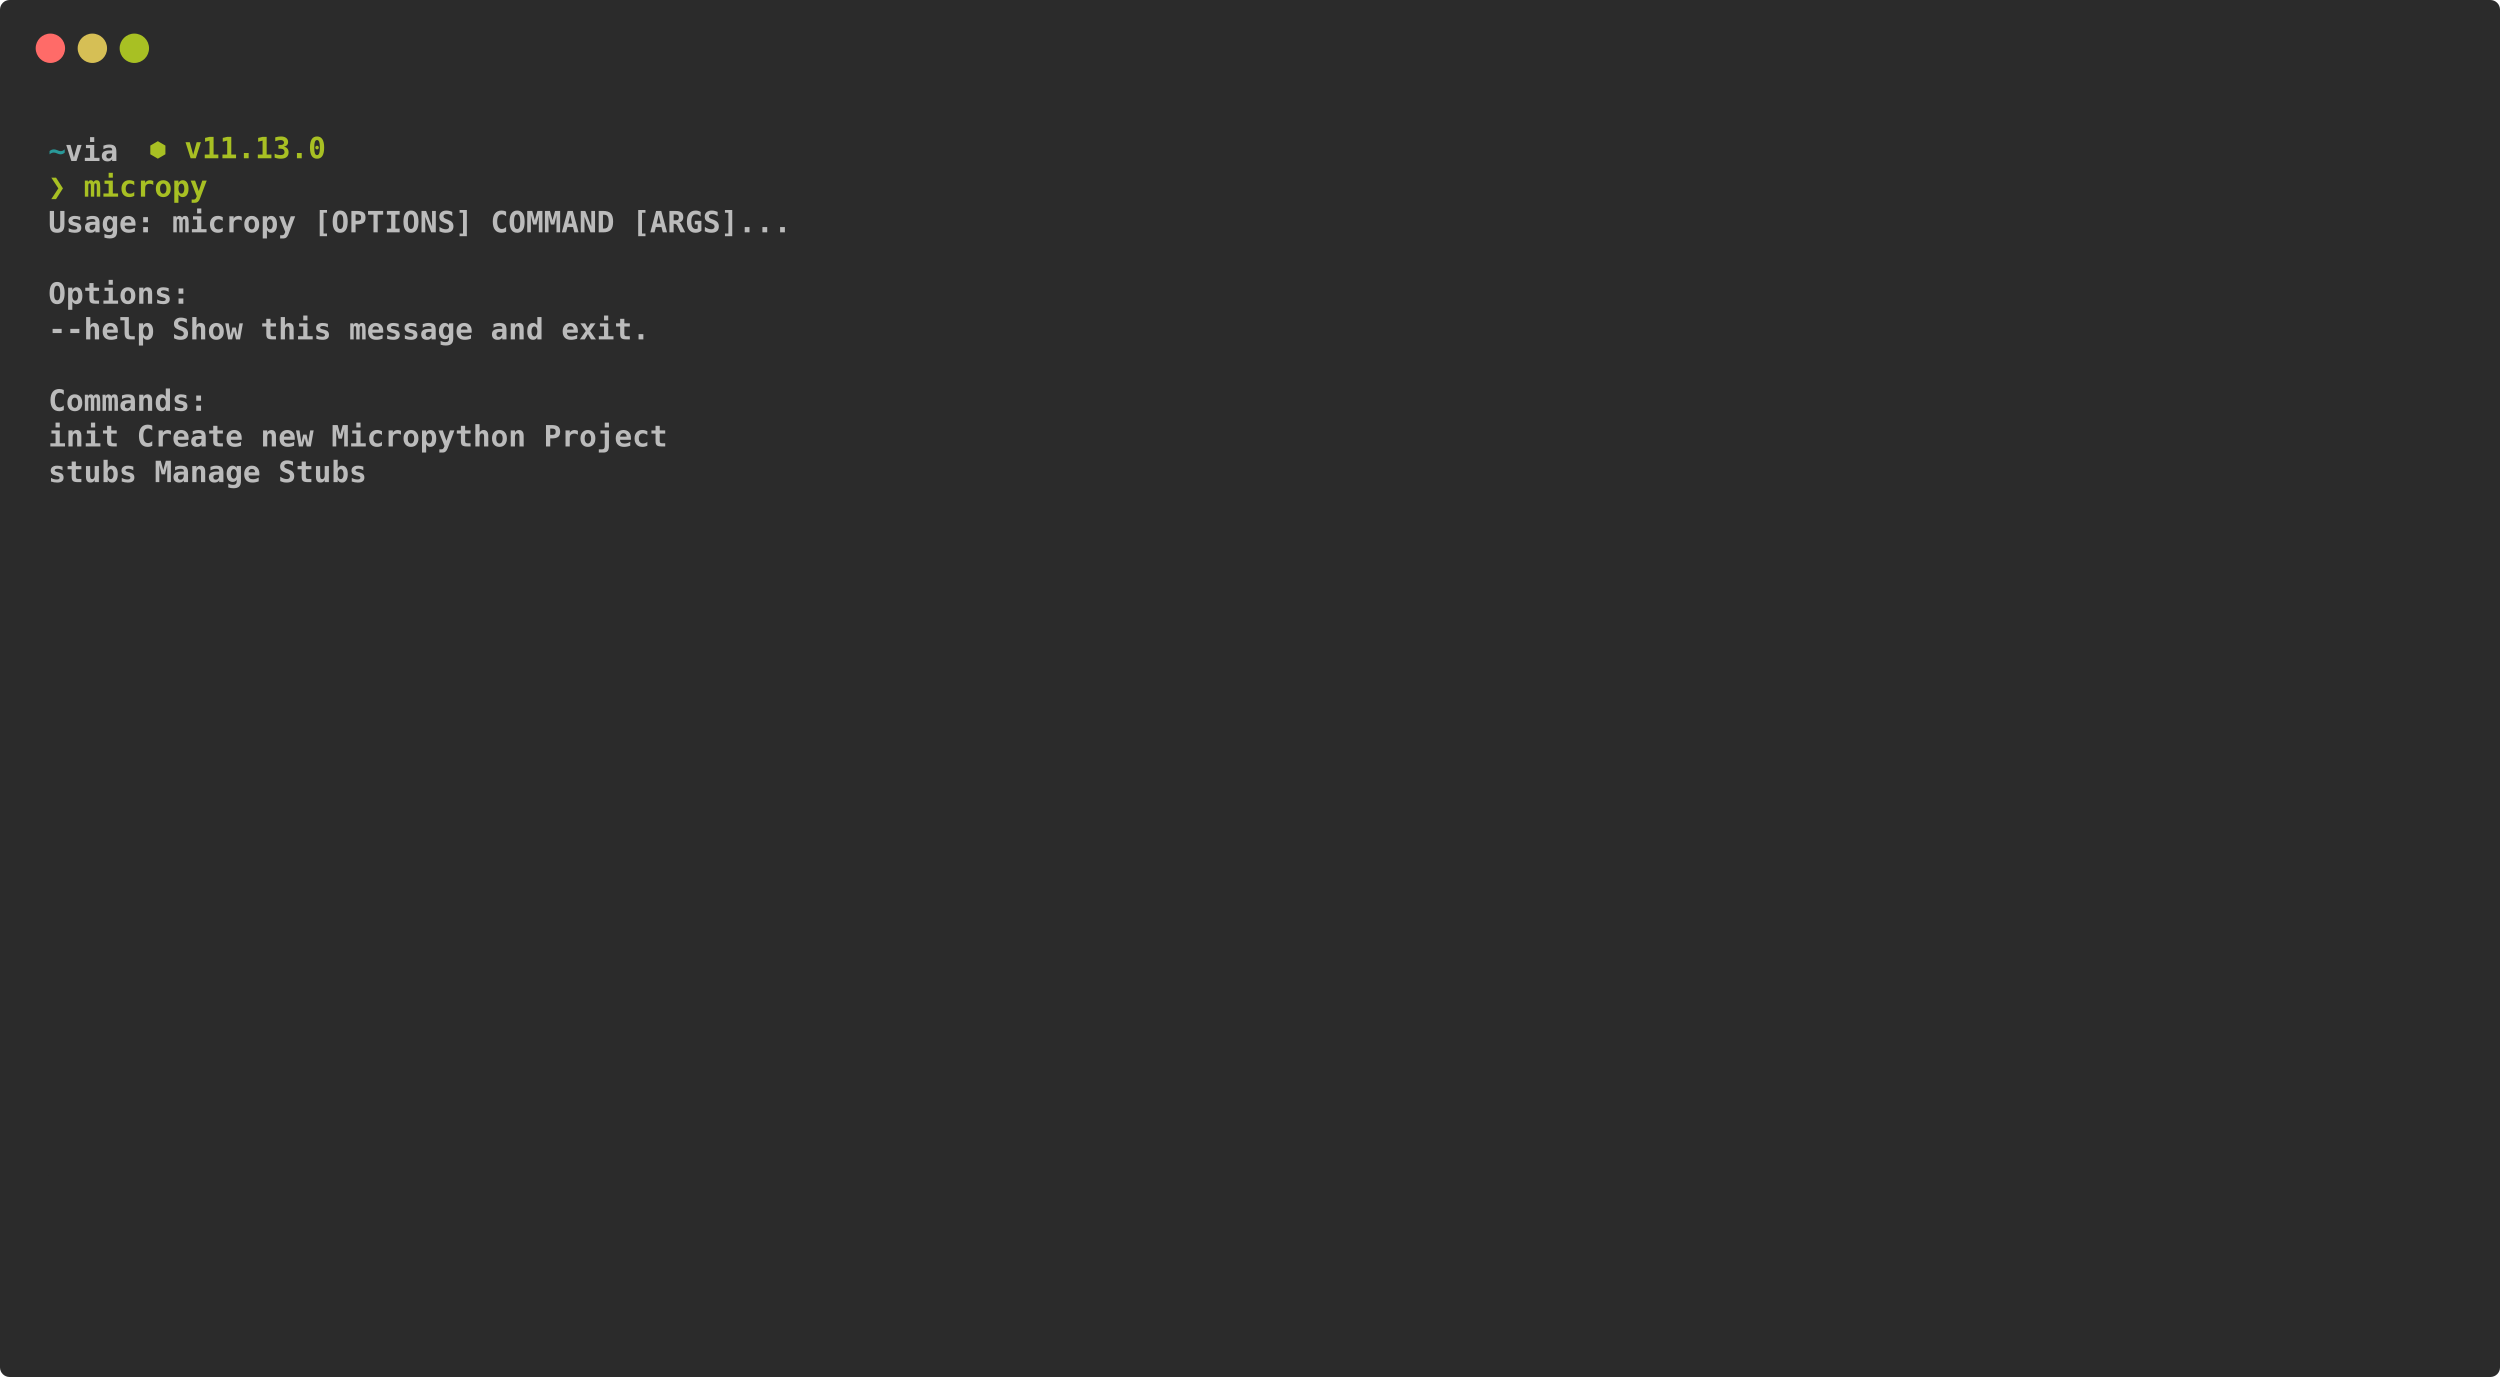
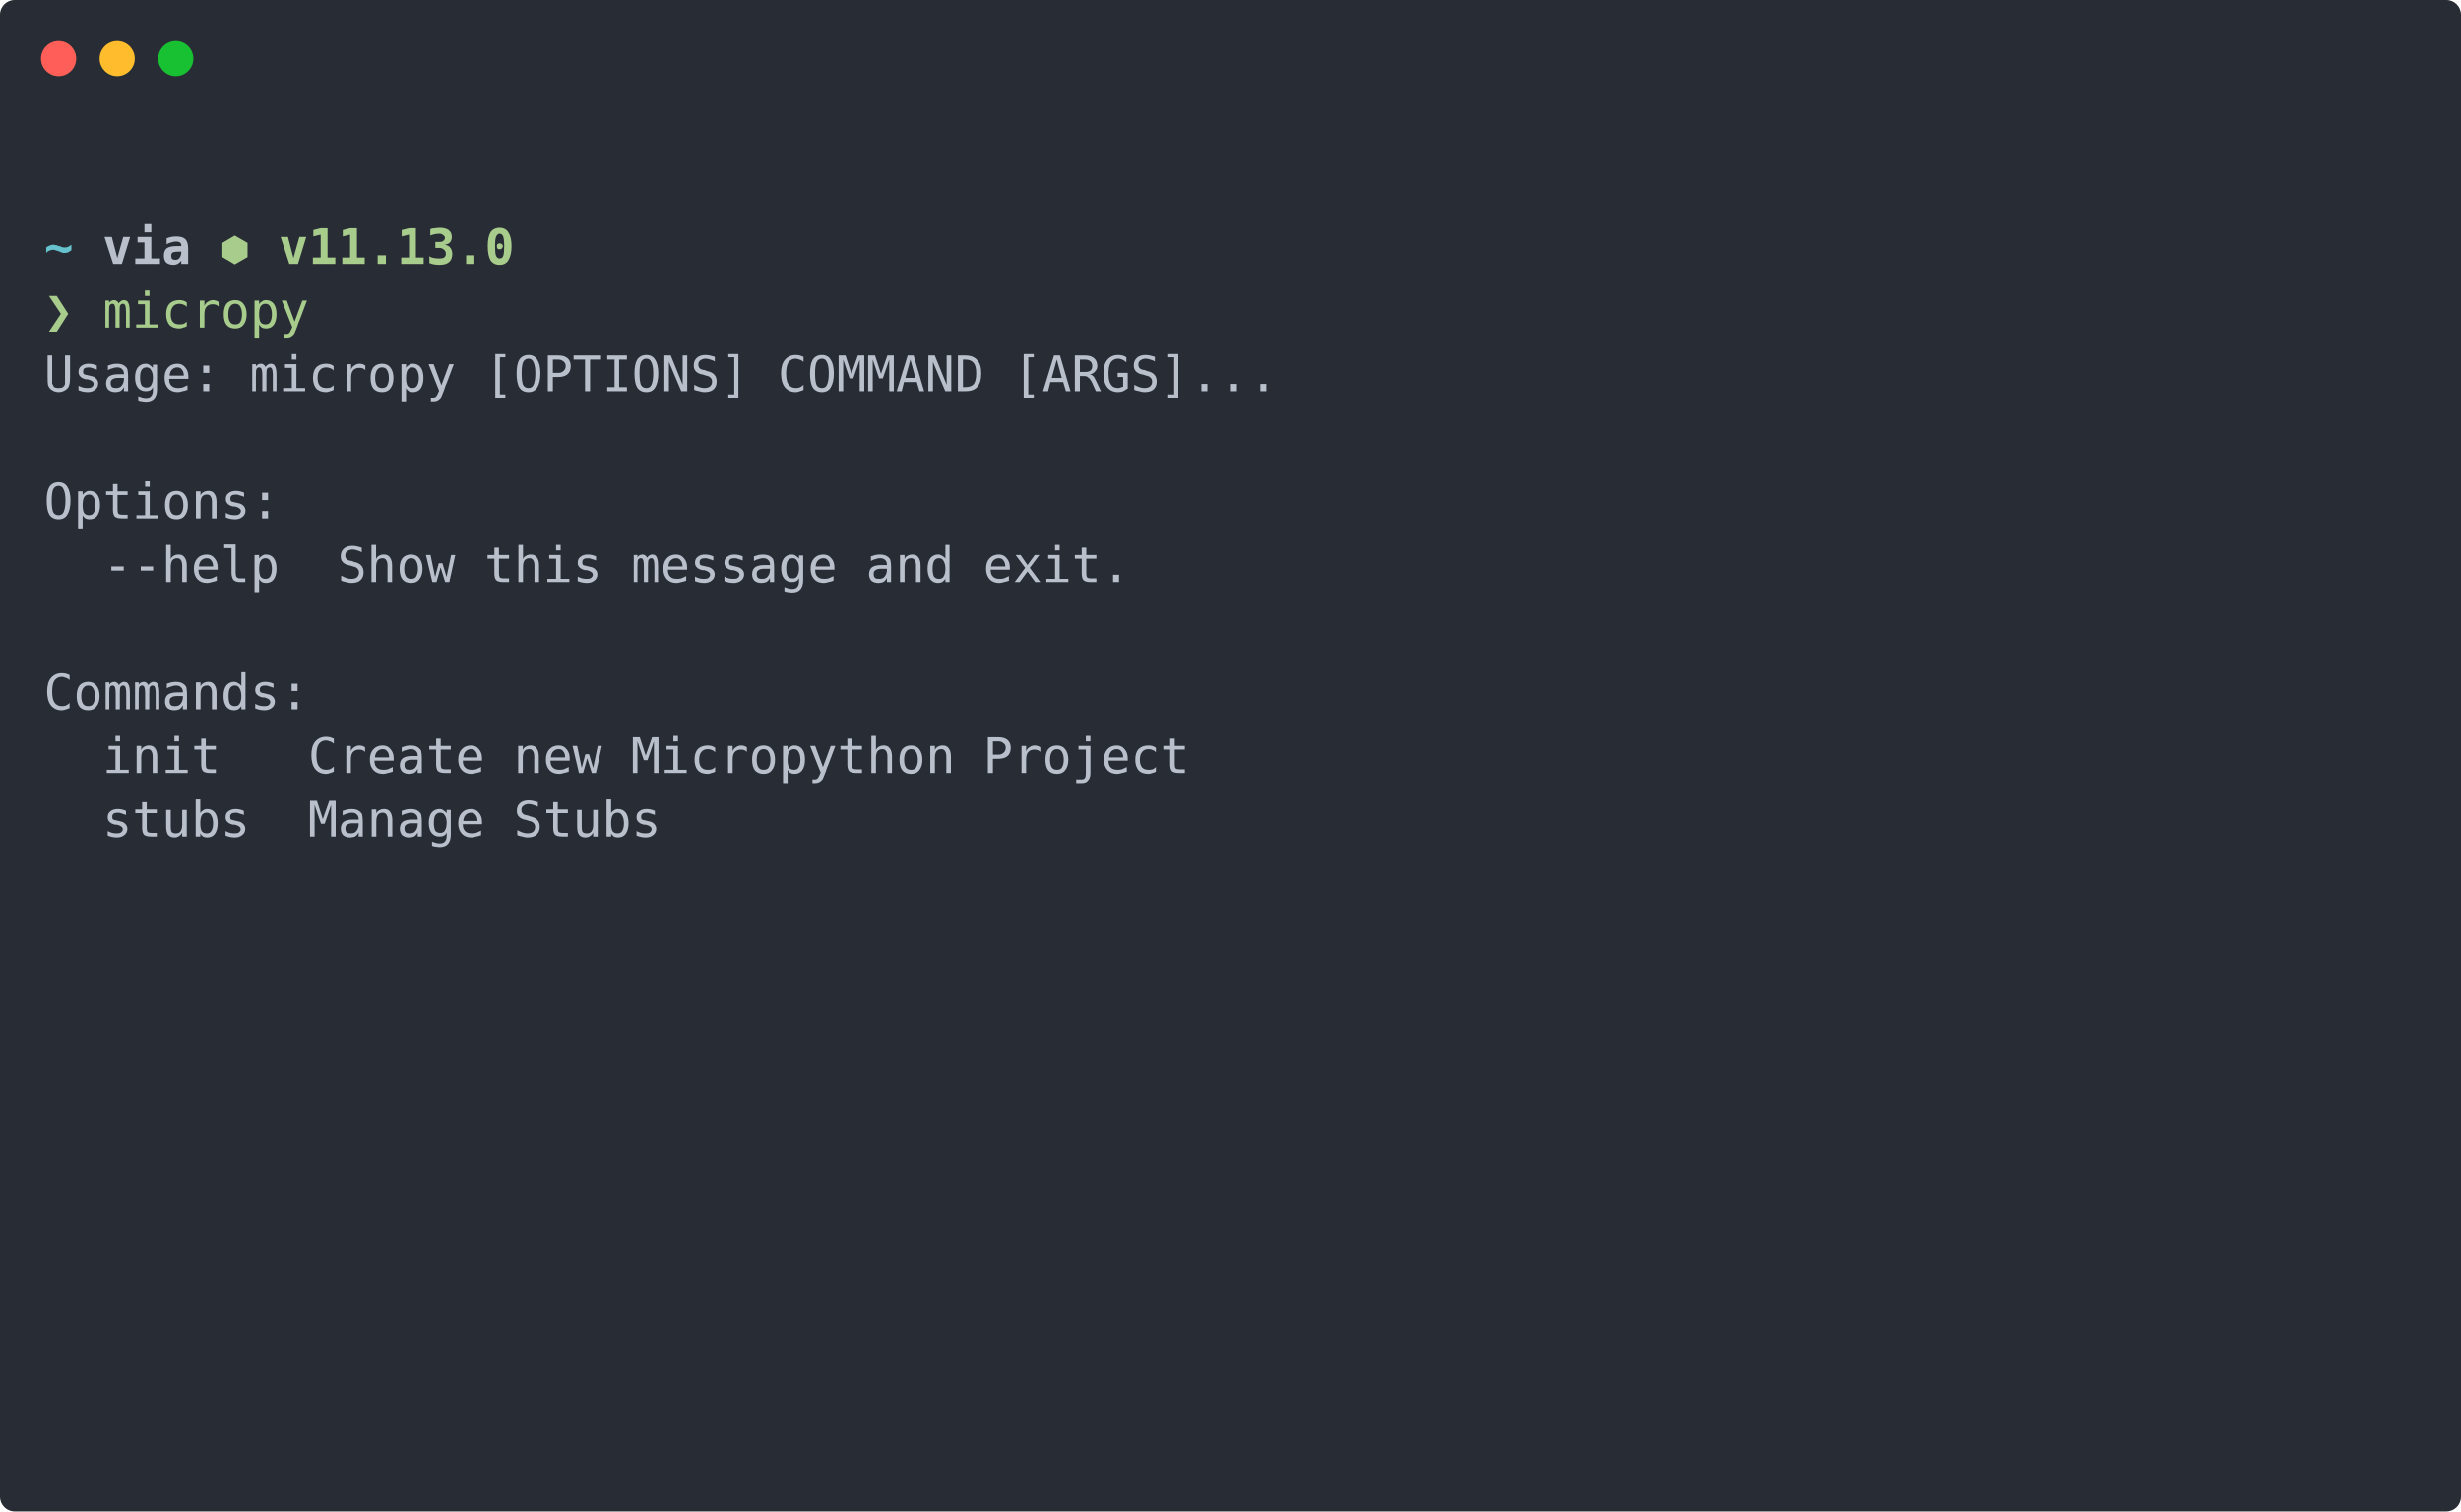
- <svg xmlns="http://www.w3.org/2000/svg" xmlns:ns1="https://github.com/nbedos/termtosvg" xmlns:xlink="http://www.w3.org/1999/xlink" id="terminal" baseProfile="full" viewBox="0 0 1191 656" width="1191" version="1.1">
-   <defs>
-     <ns1:template_settings>
-       <ns1:screen_geometry columns="82" rows="19" />
-     </ns1:template_settings>
-     <style type="text/css" id="generated-style">#screen {
-                 font-family: 'DejaVu Sans Mono', monospace;
-                 font-style: normal;
-                 font-size: 14px;
-             }
- 
-         text {
-             dominant-baseline: text-before-edge;
-             white-space: pre;
-         }</style>
-     <style type="text/css" id="user-style">.foreground{fill:#bbbbbb;}.background{fill:#2b2b2b;}.color0{fill:#2b2b2b;}.color1,.color9{fill:#ff6b68;}.color2,.color10{fill:#a8c023;}.color3,.color11{fill:#d6bf55;}.color4,.color12{fill:#5394ec;}.color5,.color13{fill:#ae8abe;}.color6,.color14{fill:#299999;}.color7,.color15{fill:#999999;}.color8{fill:#555555;}</style>
-   </defs>
-   <rect id="terminalui" class="background" width="100%" height="100%" ry="4.583" />
-   <circle cx="24" cy="23" r="7" class="color1" />
-   <circle cx="44" cy="23" r="7" class="color3" />
-   <circle cx="64" cy="23" r="7" class="color2" />
-   <svg id="screen" width="1144" x="23" y="50" viewBox="0 0 1144 510" preserveAspectRatio="xMidYMin meet">
-     <rect class="background" height="100%" width="100%" x="0" y="0" />
-     <defs>
-       <g id="g1">
-         <text class="foreground" textLength="1144" x="0" />
-       </g>
-       <g id="g2">
-         <text class="color14" font-weight="bold" textLength="8" x="0">~</text>
-         <text class="foreground" font-weight="bold" textLength="40" x="8"> via </text>
-         <text class="color10" font-weight="bold" textLength="80" x="48">⬢ v11.13.0</text>
-         <text class="foreground" font-weight="bold" textLength="8" x="128" />
-       </g>
-       <g id="g3">
-         <text class="color10" font-weight="bold" textLength="72" x="0">❯ micropy</text>
-         <text class="foreground" font-weight="bold" textLength="128" x="72" />
-         <text class="foreground" textLength="944" x="200" />
-       </g>
-       <g id="g4">
-         <text class="foreground" font-weight="bold" textLength="336" x="0">Usage: micropy [OPTIONS] COMMAND [ARGS]...</text>
-       </g>
-       <g id="g5">
-         <text class="foreground" font-weight="bold" textLength="64" x="0">Options:</text>
-       </g>
-       <g id="g6">
-         <text class="foreground" font-weight="bold" textLength="296" x="0">  --help  Show this message and exit.</text>
-       </g>
-       <g id="g7">
-         <text class="foreground" font-weight="bold" textLength="72" x="0">Commands:</text>
-       </g>
-       <g id="g8">
-         <text class="foreground" font-weight="bold" textLength="312" x="0">  init   Create new Micropython Project</text>
-       </g>
-       <g id="g9">
-         <text class="foreground" font-weight="bold" textLength="168" x="0">  stubs  Manage Stubs</text>
-       </g>
-     </defs>
-     <g>
-       <use y="0" xlink:href="#g1" />
-       <use y="17" xlink:href="#g2" />
-       <use y="34" xlink:href="#g3" />
-       <use y="51" xlink:href="#g4" />
-       <use y="85" xlink:href="#g5" />
-       <use y="102" xlink:href="#g6" />
-       <use y="136" xlink:href="#g7" />
-       <use y="153" xlink:href="#g8" />
-       <use y="170" xlink:href="#g9" />
-       <use y="187" xlink:href="#g1" />
+ <svg xmlns="http://www.w3.org/2000/svg" xmlns:xlink="http://www.w3.org/1999/xlink" width="840" height="515.91">
+   <rect width="840" height="515.91" rx="5" ry="5" class="a" />
+   <svg y="0%" x="0%">
+     <circle cx="20" cy="20" r="6" fill="#ff5f58" />
+     <circle cx="40" cy="20" r="6" fill="#ffbd2e" />
+     <circle cx="60" cy="20" r="6" fill="#18c132" />
+   </svg>
+   <svg height="455.91" viewBox="0 0 80 45.591" width="800" x="15" y="30">
+     <style>.a{fill:#282d35}.g{fill:#b9c0cb}.k{fill:#a8cc8c;font-weight:700}</style>
+     <g font-size="1.67" font-family="Monaco,Consolas,Menlo,'Bitstream Vera Sans Mono','Powerline Symbols',monospace">
+       <defs>
+         <symbol id="a">
+           <path fill="transparent" d="M0 0h80v22H0z" />
+         </symbol>
+       </defs>
+       <path class="a" d="M0 0h80v45.591H0z" />
+       <svg width="80">
+         <svg>
+           <use xlink:href="#a" />
+           <text y="6.012" fill="#66c2cd" font-weight="700">~</text>
+           <text x="2.004" y="6.012" fill="#b9c0cb" font-weight="700">via</text>
+           <text x="6.012" y="6.012" class="k">⬢</text>
+           <text x="8.016" y="6.012" class="k">v11.13.0</text>
+           <text y="8.183" class="k">❯</text>
+           <text x="2.004" y="8.183" fill="#a8cc8c">micropy</text>
+           <text y="10.354" class="g">Usage:</text>
+           <text x="7.014" y="10.354" class="g">micropy</text>
+           <text x="15.03" y="10.354" class="g">[OPTIONS]</text>
+           <text x="25.05" y="10.354" class="g">COMMAND</text>
+           <text x="33.066" y="10.354" class="g">[ARGS]...</text>
+           <text y="14.696" class="g">Options:</text>
+           <text x="2.004" y="16.867" class="g">--help</text>
+           <text x="10.02" y="16.867" class="g">Show</text>
+           <text x="15.03" y="16.867" class="g">this</text>
+           <text x="20.04" y="16.867" class="g">message</text>
+           <text x="28.056" y="16.867" class="g">and</text>
+           <text x="32.064" y="16.867" class="g">exit.</text>
+           <text y="21.209" class="g">Commands:</text>
+           <text x="2.004" y="23.38" class="g">init</text>
+           <text x="9.018" y="23.38" class="g">Create</text>
+           <text x="16.032" y="23.38" class="g">new</text>
+           <text x="20.04" y="23.38" class="g">Micropython</text>
+           <text x="32.064" y="23.38" class="g">Project</text>
+           <text x="2.004" y="25.551" class="g">stubs</text>
+           <text x="9.018" y="25.551" class="g">Manage</text>
+           <text x="16.032" y="25.551" class="g">Stubs</text>
+         </svg>
+       </svg>
    </g>
  </svg>
</svg>
